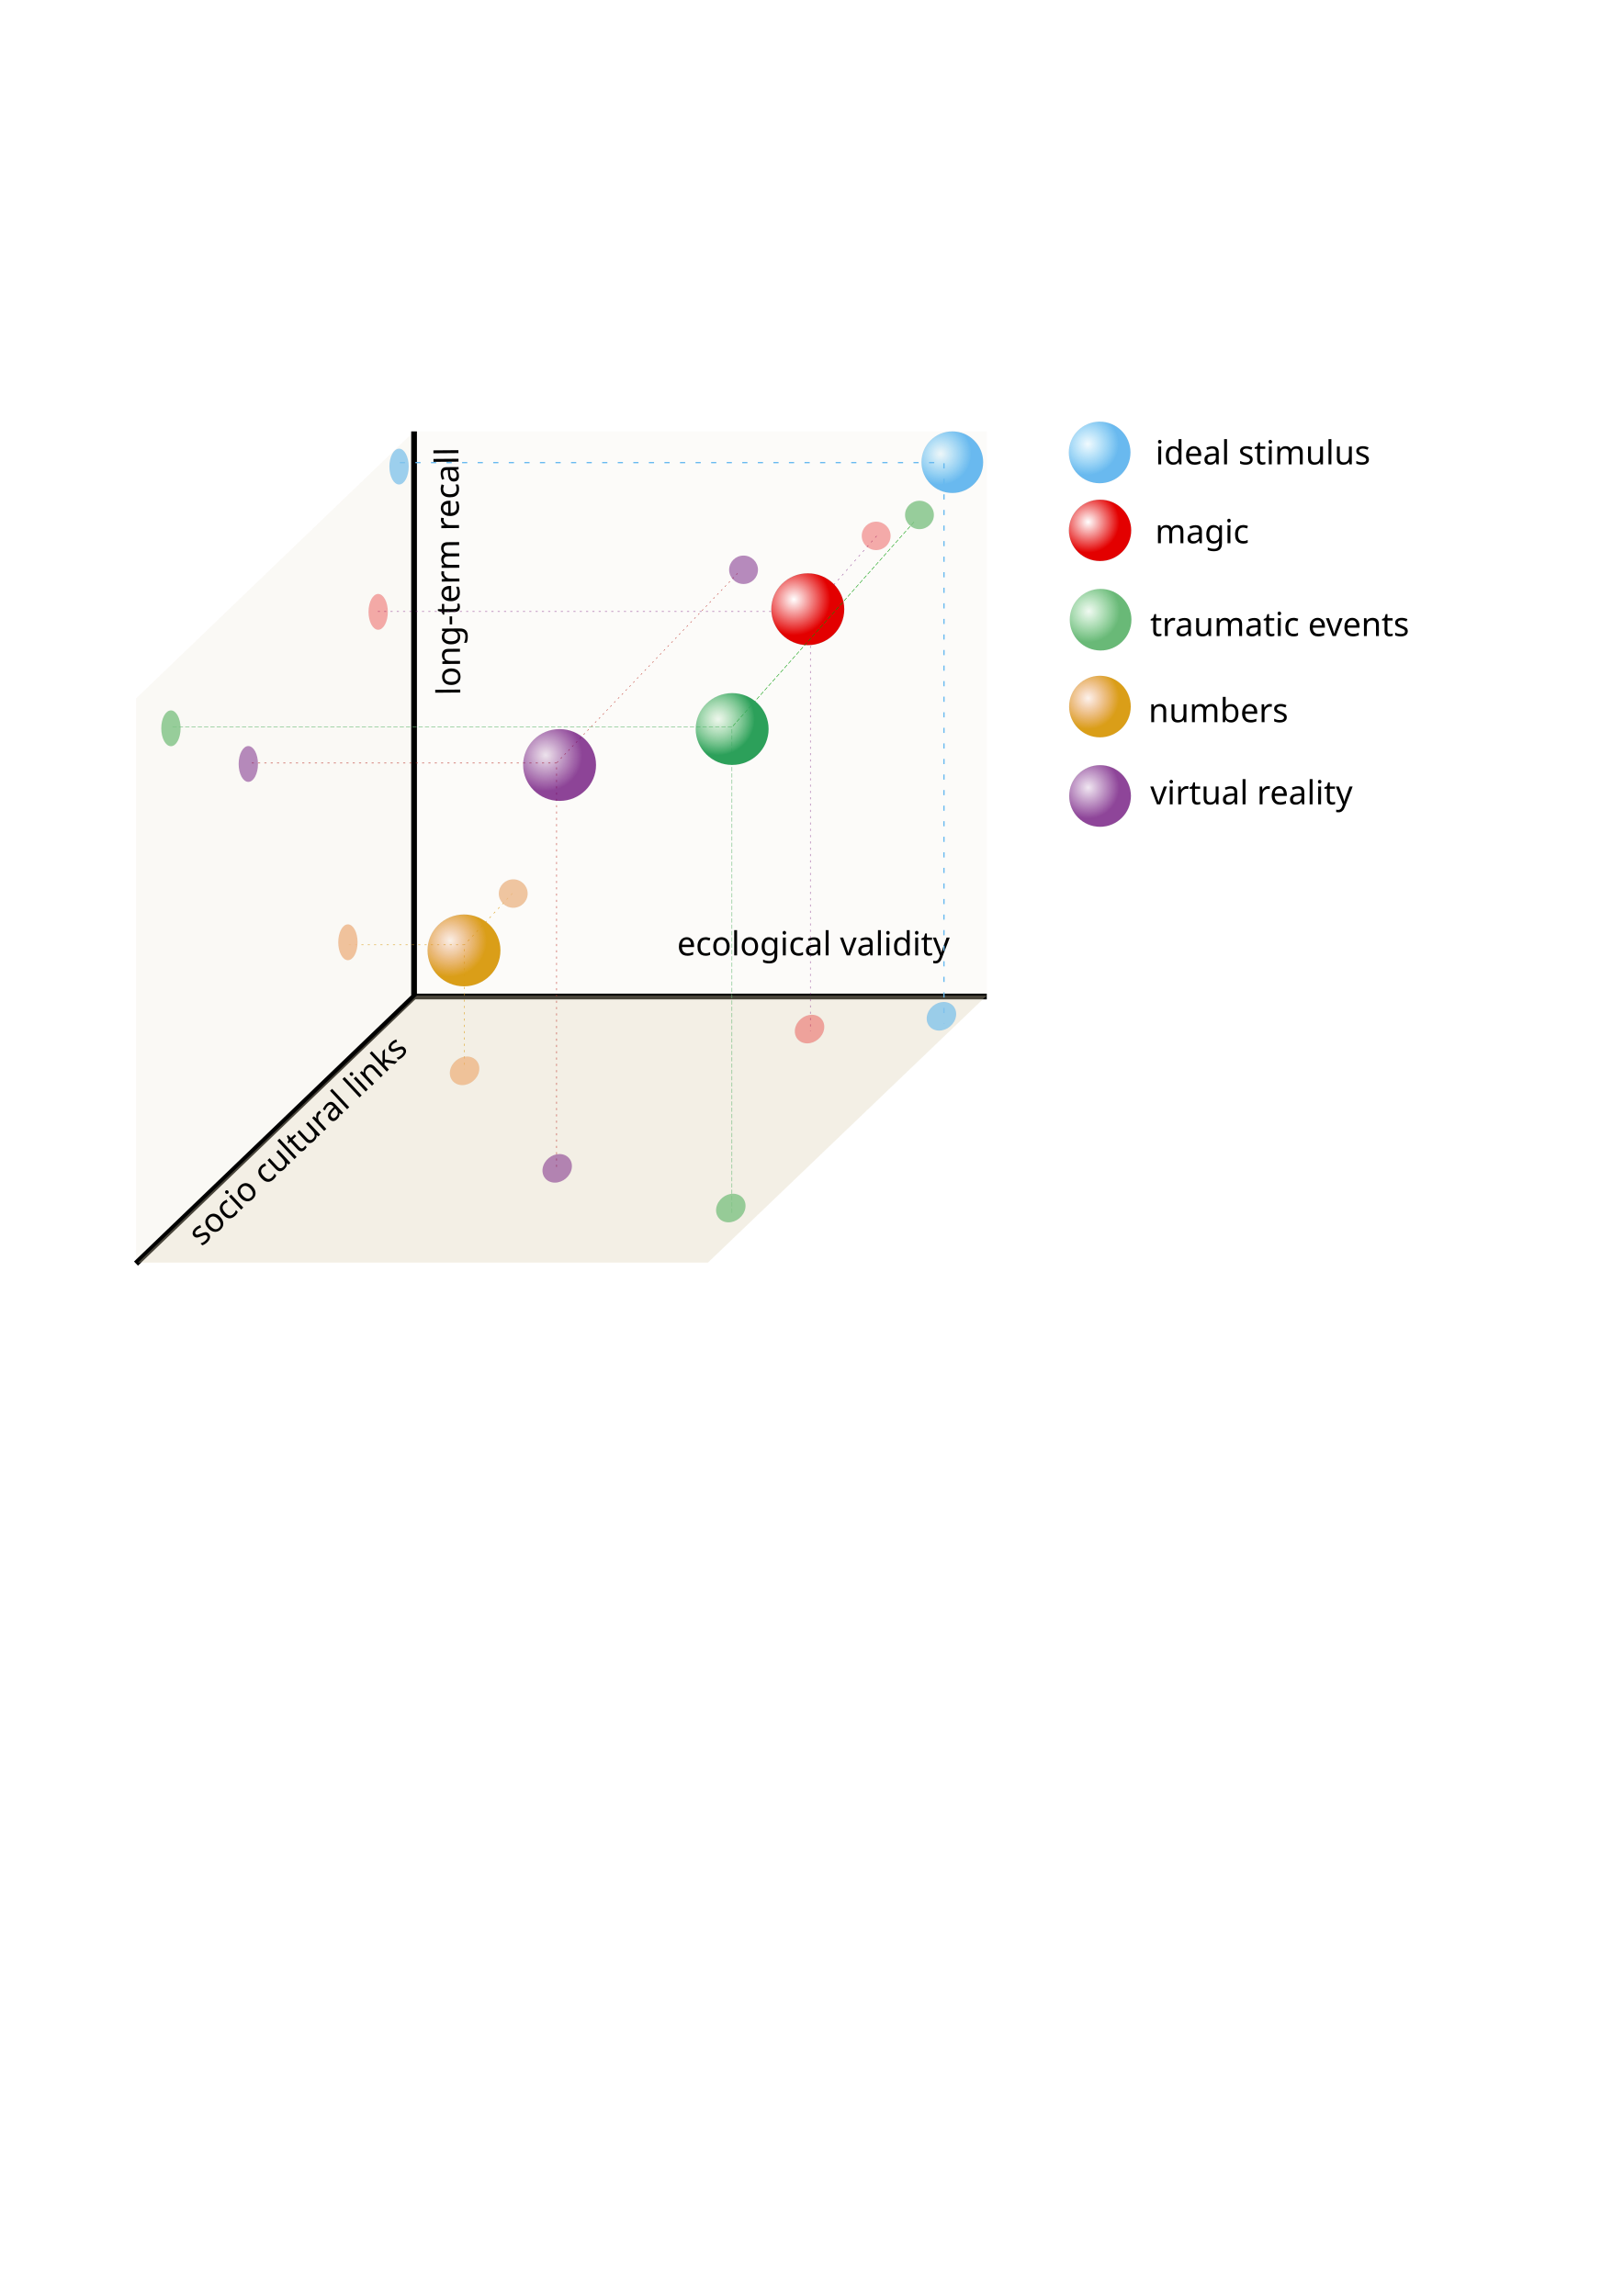
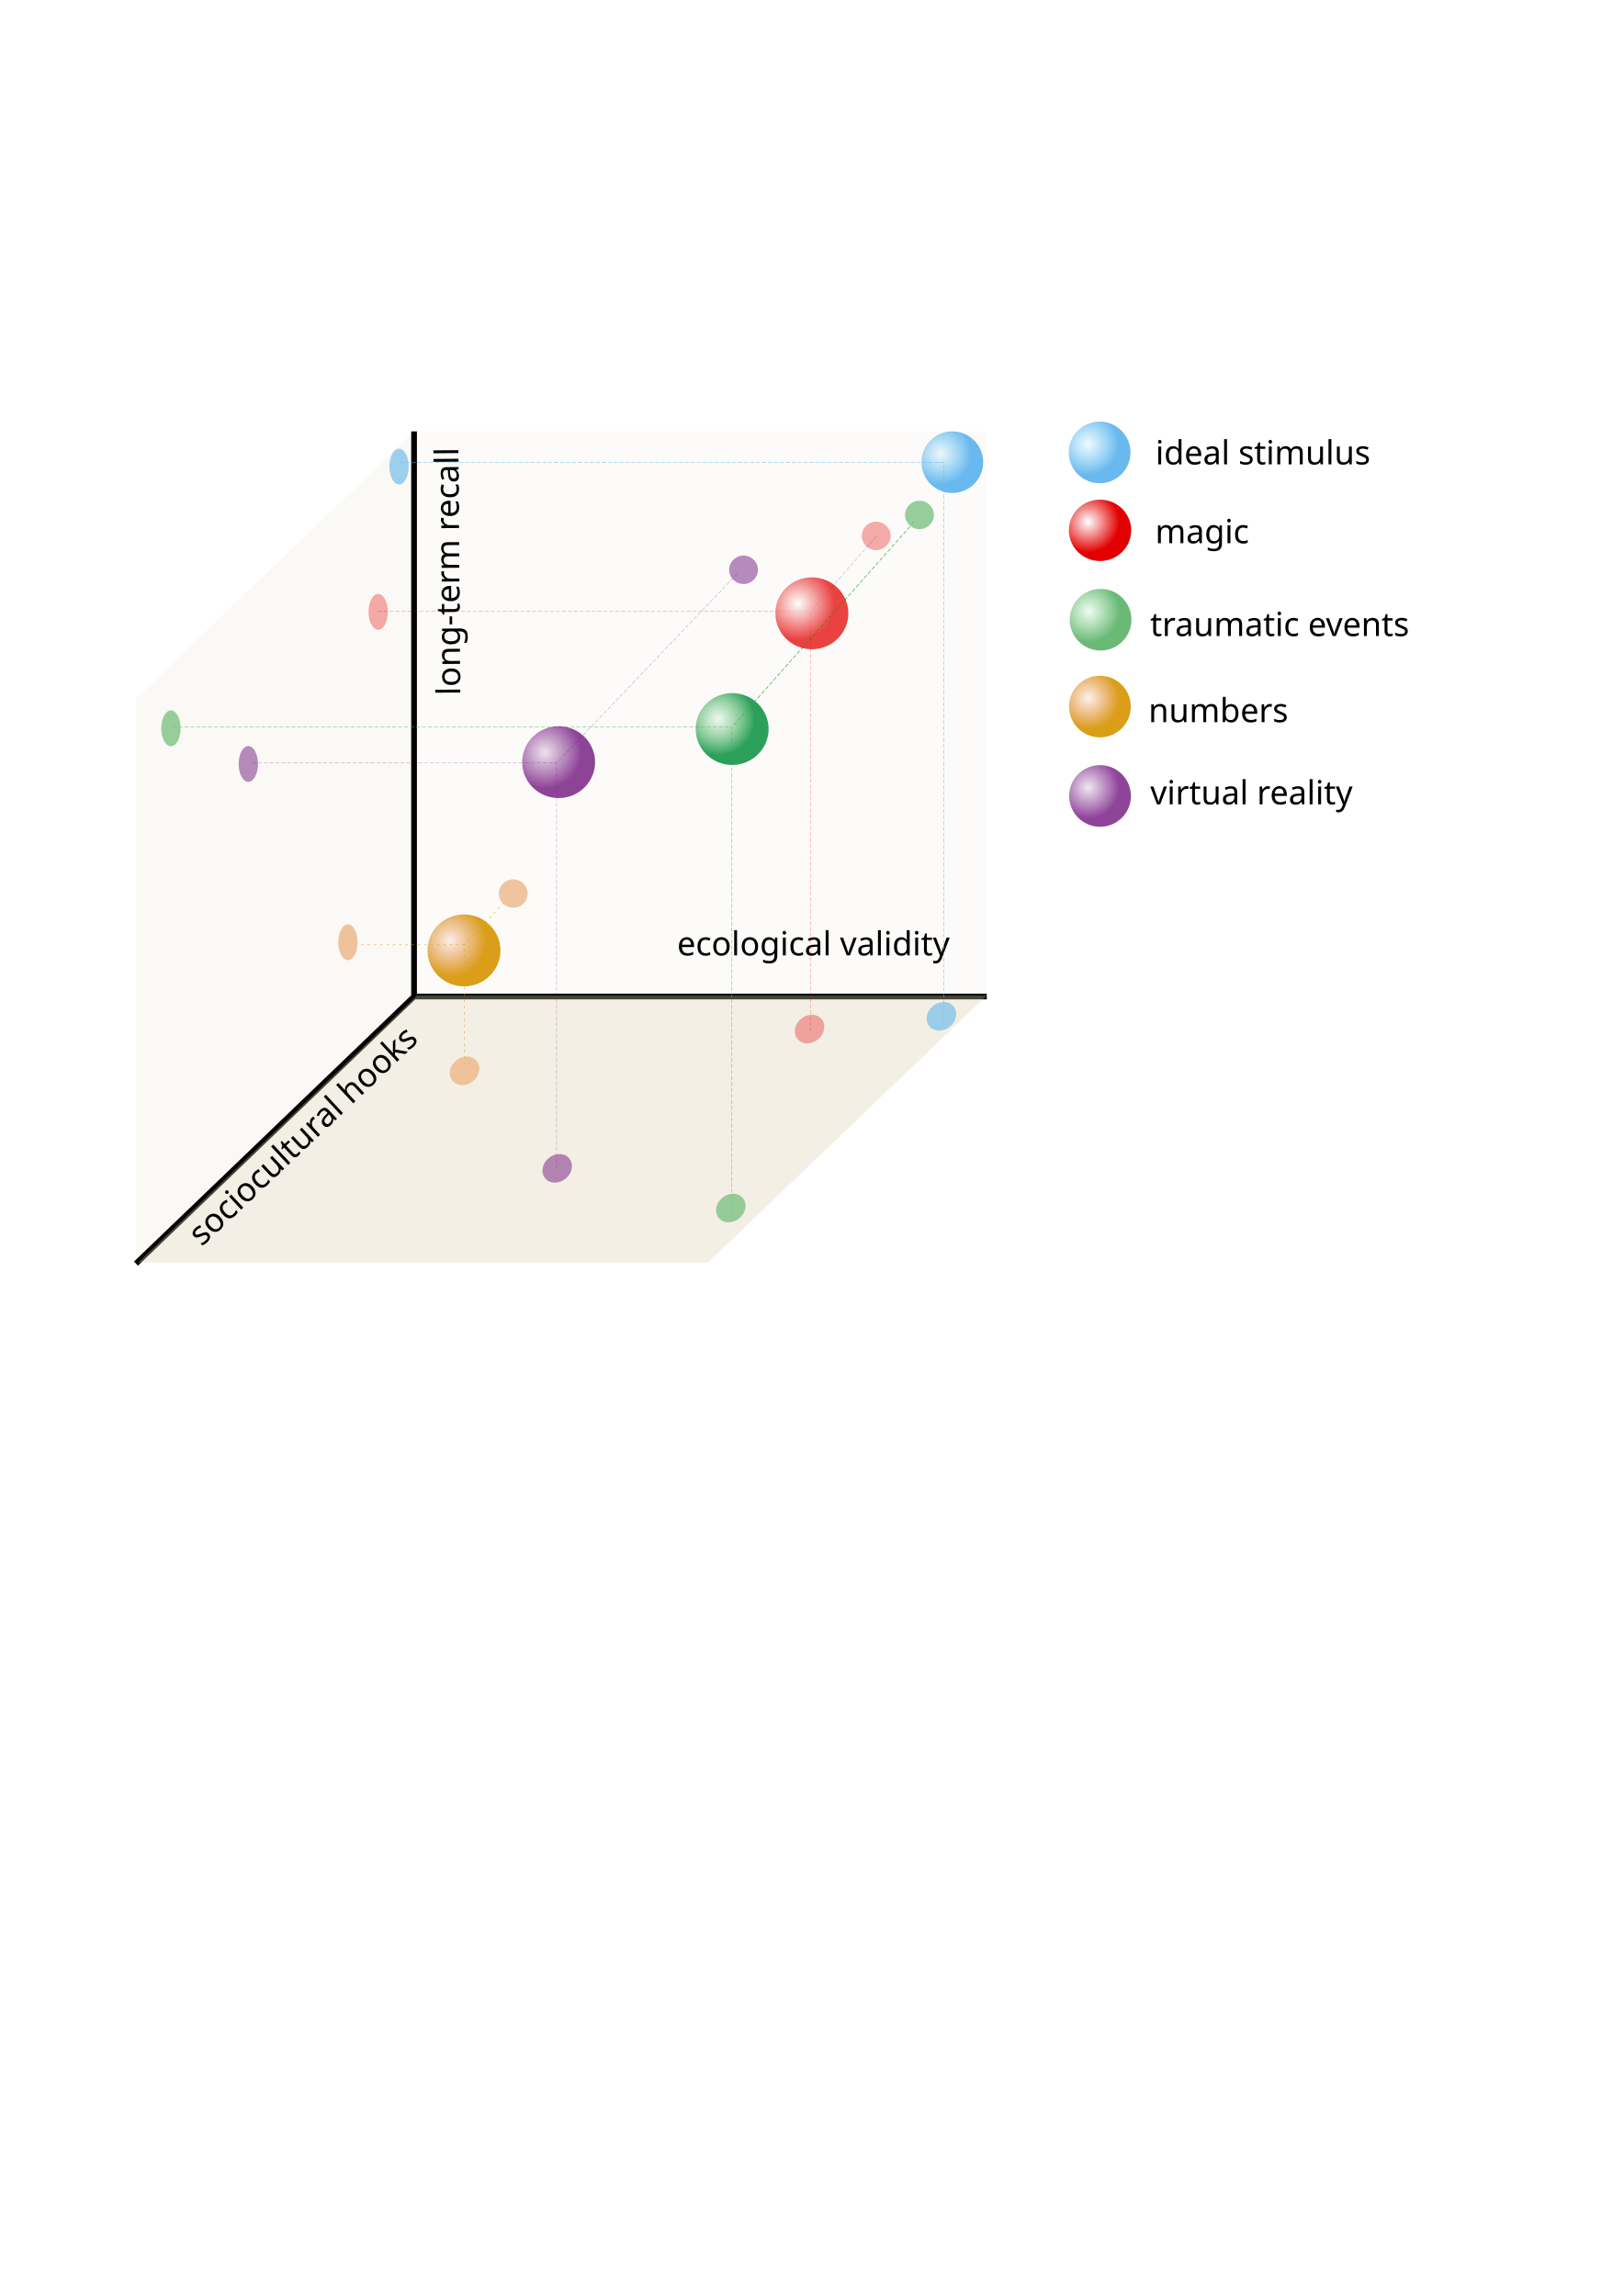
<svg xmlns="http://www.w3.org/2000/svg" xmlns:xlink="http://www.w3.org/1999/xlink" width="210mm" height="297mm" viewBox="0 0 210 297" version="1.1" id="svg8">
  <defs id="defs2">
    <linearGradient id="linearGradient5229">
      <stop id="stop5225" offset="0" style="stop-color:#ffffff;stop-opacity:1" />
      <stop id="stop5227" offset="1" style="stop-color:#e30000;stop-opacity:1" />
    </linearGradient>
    <linearGradient id="linearGradient5220">
      <stop style="stop-color:#64c573;stop-opacity:0.094" offset="0" id="stop5216" />
      <stop style="stop-color:#2ca05a;stop-opacity:1" offset="1" id="stop5218" />
    </linearGradient>
    <linearGradient id="linearGradient5140">
      <stop style="stop-color:#ea1420;stop-opacity:1;" offset="0" id="stop5136" />
      <stop style="stop-color:#ea1420;stop-opacity:0;" offset="1" id="stop5138" />
    </linearGradient>
    <linearGradient id="linearGradient5553">
      <stop style="stop-color:#64c5f4;stop-opacity:0.094" offset="0" id="stop5549" />
      <stop style="stop-color:#64b7ee;stop-opacity:0.969" offset="1" id="stop5551" />
    </linearGradient>
    <linearGradient id="linearGradient5329">
      <stop style="stop-color:#e37a31;stop-opacity:0.094" offset="0" id="stop5325" />
      <stop style="stop-color:#d99b11;stop-opacity:0.969" offset="1" id="stop5327" />
    </linearGradient>
    <linearGradient id="linearGradient5145">
      <stop id="stop5141" offset="0" style="stop-color:#64c573;stop-opacity:0.094" />
      <stop id="stop5143" offset="1" style="stop-color:#64b773;stop-opacity:0.967" />
    </linearGradient>
    <linearGradient id="50-30">
      <stop style="stop-color:#640073;stop-opacity:0.596" offset="0" id="stop4867" />
      <stop style="stop-color:#000000;stop-opacity:0.345" offset="1" id="stop4869" />
    </linearGradient>
    <radialGradient xlink:href="#50-30" id="radialGradient4940" gradientUnits="userSpaceOnUse" gradientTransform="matrix(0.820046,0.00268446,-0.00328584,1.003751,58.87422,-11.60082)" cx="245.943" cy="150.08" fx="245.943" fy="150.08" r="54.63" />
    <radialGradient xlink:href="#50-30" id="radialGradient4950" gradientUnits="userSpaceOnUse" gradientTransform="matrix(1,0,0,0.9911405,0,1.437791)" cx="266.842" cy="142.756" fx="266.842" fy="142.756" r="54.63" />
-     <radialGradient xlink:href="#linearGradient5229" id="radialGradient4960" cx="314.273" cy="118.186" fx="314.273" fy="118.186" r="43.982" gradientTransform="matrix(0.1073634,0,0,0.1058001,68.93139,65.0348)" gradientUnits="userSpaceOnUse" />
+     <radialGradient xlink:href="#linearGradient5229" id="radialGradient4960" cx="314.273" cy="118.186" fx="314.273" fy="118.186" r="43.982" gradientTransform="matrix(0.1073634,0,0,0.1058001,69.46056,65.56396)" gradientUnits="userSpaceOnUse" />
    <linearGradient id="linearGradient4958">
      <stop style="stop-color:#640073;stop-opacity:0.095" offset="0" id="stop4954" />
      <stop style="stop-color:#640073;stop-opacity:0.728" offset="1" id="stop4956" />
    </linearGradient>
    <radialGradient xlink:href="#linearGradient5220" id="radialGradient4960-7" cx="314.273" cy="118.186" fx="314.273" fy="118.186" r="43.982" gradientTransform="matrix(0.1073634,0,0,0.1058001,59.14928,80.5309)" gradientUnits="userSpaceOnUse" />
    <radialGradient xlink:href="#50-30" id="radialGradient5139" cx="132.614" cy="112.76" fx="132.614" fy="112.76" r="7.037" gradientTransform="matrix(0.6710403,0,0,0.6612113,5.702592,19.74637)" gradientUnits="userSpaceOnUse" />
    <radialGradient xlink:href="#linearGradient4958" id="radialGradient4960-5" cx="314.273" cy="118.186" fx="314.273" fy="118.186" r="43.982" gradientTransform="matrix(0.09082213,0,0,0.09072373,112.208,91.15248)" gradientUnits="userSpaceOnUse" />
    <radialGradient xlink:href="#linearGradient5145" id="radialGradient4960-7-4" cx="314.273" cy="118.186" fx="314.273" fy="118.186" r="43.982" gradientTransform="matrix(0.09082213,0,0,0.09072373,112.2782,68.35156)" gradientUnits="userSpaceOnUse" />
    <radialGradient xlink:href="#50-30" id="radialGradient5139-2" cx="132.614" cy="112.76" fx="132.614" fy="112.76" r="7.037" gradientTransform="matrix(0.5676542,0,0,0.5669896,67.06596,16.22874)" gradientUnits="userSpaceOnUse" />
    <radialGradient xlink:href="#linearGradient5329" id="radialGradient4960-7-4-5" cx="314.273" cy="118.186" fx="314.273" fy="118.186" r="43.982" gradientTransform="matrix(0.09082213,0,0,0.09072373,112.192,79.58711)" gradientUnits="userSpaceOnUse" />
    <radialGradient xlink:href="#50-30" id="radialGradient5323" gradientUnits="userSpaceOnUse" gradientTransform="matrix(0.5676542,0,0,0.5669896,66.97971,27.46429)" cx="132.614" cy="112.76" fx="132.614" fy="112.76" r="7.037" />
    <radialGradient xlink:href="#linearGradient5329" id="radialGradient4960-7-4-5-9" cx="314.273" cy="118.186" fx="314.273" fy="118.186" r="43.982" gradientTransform="matrix(0.1073634,0,0,0.1058001,24.46678,109.1679)" gradientUnits="userSpaceOnUse" />
    <radialGradient xlink:href="#50-30" id="radialGradient5323-2" gradientUnits="userSpaceOnUse" gradientTransform="matrix(0.6710403,0,0,0.6612114,-28.97991,48.38333)" cx="132.614" cy="112.76" fx="132.614" fy="112.76" r="7.037" />
    <radialGradient xlink:href="#linearGradient5553" id="radialGradient4960-7-4-4" cx="314.273" cy="118.186" fx="314.273" fy="118.186" r="43.982" gradientTransform="matrix(0.09082213,0,0,0.09072373,93.10127,47.97663)" gradientUnits="userSpaceOnUse" />
    <radialGradient xlink:href="#50-30" id="radialGradient5139-2-4" cx="132.614" cy="112.76" fx="132.614" fy="112.76" r="7.037" gradientTransform="matrix(0.5676543,0,0,0.5669896,47.88902,-4.146188)" gradientUnits="userSpaceOnUse" />
    <radialGradient xlink:href="#linearGradient5553" id="radialGradient4960-7-4-4-8" cx="314.273" cy="118.186" fx="314.273" fy="118.186" r="43.982" gradientTransform="matrix(0.09082213,0,0,0.09072373,112.1551,46.71504)" gradientUnits="userSpaceOnUse" />
    <radialGradient xlink:href="#50-30" id="radialGradient5139-2-4-7" cx="132.614" cy="112.76" fx="132.614" fy="112.76" r="7.037" gradientTransform="matrix(0.5676543,0,0,0.5669896,66.94283,-5.407772)" gradientUnits="userSpaceOnUse" />
    <radialGradient xlink:href="#50-30" id="radialGradient5323-3-7-1" gradientUnits="userSpaceOnUse" gradientTransform="matrix(0.6710403,0,0,0.6612114,8.385069,-6.491465)" cx="132.614" cy="112.76" fx="132.614" fy="112.76" r="7.037" />
    <radialGradient xlink:href="#50-30" id="radialGradient5323-3-7-1-9-2" gradientUnits="userSpaceOnUse" gradientTransform="matrix(0.2589136,0,0,0.2748869,-140.1257,93.31948)" cx="132.614" cy="112.76" fx="132.614" fy="112.76" r="7.037" />
    <radialGradient xlink:href="#50-30" id="radialGradient5323-3-7-1-1" gradientUnits="userSpaceOnUse" gradientTransform="matrix(0.2653985,0,0,0.2615112,31.18249,86.09796)" cx="132.614" cy="112.76" fx="132.614" fy="112.76" r="7.037" />
    <radialGradient xlink:href="#50-30" id="radialGradient5323-3-7-1-2-9-7-3" gradientUnits="userSpaceOnUse" gradientTransform="matrix(0.1774077,0,0,0.3296713,-72.43816,41.97375)" cx="132.614" cy="112.76" fx="132.614" fy="112.76" r="7.037" />
    <radialGradient xlink:href="#50-30" id="radialGradient5323-3-7-1-2-9-7-3-3" gradientUnits="userSpaceOnUse" gradientTransform="matrix(0.1774077,0,0,0.3296713,-55.64234,61.64997)" cx="132.614" cy="112.76" fx="132.614" fy="112.76" r="7.037" />
    <radialGradient xlink:href="#50-30" id="radialGradient5323-3-7-1-2-9-7-3-4" gradientUnits="userSpaceOnUse" gradientTransform="matrix(0.1774077,0,0,0.3296713,-45.63343,57.03717)" cx="132.614" cy="112.76" fx="132.614" fy="112.76" r="7.037" />
    <radialGradient xlink:href="#50-30" id="radialGradient5323-3-7-1-2-9-7-3-30" gradientUnits="userSpaceOnUse" gradientTransform="matrix(0.1774077,0,0,0.3296713,-68.52337,84.71398)" cx="132.614" cy="112.76" fx="132.614" fy="112.76" r="7.037" />
    <radialGradient xlink:href="#50-30" id="radialGradient5323-3-7-1-9-2-3" gradientUnits="userSpaceOnUse" gradientTransform="matrix(0.2589136,0,0,0.2748869,-155.9232,103.2741)" cx="132.614" cy="112.76" fx="132.614" fy="112.76" r="7.037" />
    <radialGradient xlink:href="#50-30" id="radialGradient5323-3-7-1-9-2-5" gradientUnits="userSpaceOnUse" gradientTransform="matrix(0.2589136,0,0,0.2748869,-179.0067,103.6274)" cx="132.614" cy="112.76" fx="132.614" fy="112.76" r="7.037" />
    <radialGradient xlink:href="#50-30" id="radialGradient5323-3-7-1-9-2-1" gradientUnits="userSpaceOnUse" gradientTransform="matrix(0.2589136,0,0,0.2748869,-180.4854,78.59458)" cx="132.614" cy="112.76" fx="132.614" fy="112.76" r="7.037" />
    <radialGradient xlink:href="#50-30" id="radialGradient5323-3-7-1-1-6" gradientUnits="userSpaceOnUse" gradientTransform="matrix(0.2653985,0,0,0.2615112,60.97073,44.21741)" cx="132.614" cy="112.76" fx="132.614" fy="112.76" r="7.037" />
    <radialGradient xlink:href="#50-30" id="radialGradient5323-3-7-1-1-3" gradientUnits="userSpaceOnUse" gradientTransform="matrix(0.2653985,0,0,0.2615112,78.12262,39.83116)" cx="132.614" cy="112.76" fx="132.614" fy="112.76" r="7.037" />
    <radialGradient xlink:href="#50-30" id="radialGradient5323-3-7-1-1-68" gradientUnits="userSpaceOnUse" gradientTransform="matrix(0.2653985,0,0,0.2615112,83.72266,37.12436)" cx="132.614" cy="112.76" fx="132.614" fy="112.76" r="7.037" />
    <radialGradient xlink:href="#50-30" id="radialGradient5323-3-7-1-2-9-7-3-0" gradientUnits="userSpaceOnUse" gradientTransform="matrix(0.1774077,0,0,0.3296713,-75.13796,23.18095)" cx="132.614" cy="112.76" fx="132.614" fy="112.76" r="7.037" />
    <radialGradient xlink:href="#50-30" id="radialGradient5323-3-7-1-9-2-1-8" gradientUnits="userSpaceOnUse" gradientTransform="matrix(0.2589136,0,0,0.2748869,-196.062,73.37081)" cx="132.614" cy="112.76" fx="132.614" fy="112.76" r="7.037" />
    <linearGradient xlink:href="#linearGradient5140" id="linearGradient5142" x1="66.671" y1="99.839" x2="76.116" y2="99.839" gradientUnits="userSpaceOnUse" />
-     <radialGradient xlink:href="#linearGradient4958" id="radialGradient4960-7-6" cx="314.273" cy="118.186" fx="314.273" fy="118.186" r="43.982" gradientTransform="matrix(0.1073634,0,0,0.1058001,36.83092,85.18337)" gradientUnits="userSpaceOnUse" />
-     <radialGradient xlink:href="#50-30" id="radialGradient5139-5" cx="132.614" cy="112.76" fx="132.614" fy="112.76" r="7.037" gradientTransform="matrix(0.6710403,0,0,0.6612113,-16.61577,24.39883)" gradientUnits="userSpaceOnUse" />
    <radialGradient xlink:href="#linearGradient5229" id="radialGradient4960-4" cx="314.273" cy="118.186" fx="314.273" fy="118.186" r="43.982" gradientTransform="matrix(0.09170071,0,0,0.09036545,111.9162,56.8399)" gradientUnits="userSpaceOnUse" />
+     <radialGradient xlink:href="#linearGradient4958" id="radialGradient4960-7-6" cx="314.273" cy="118.186" fx="314.273" fy="118.186" r="43.982" gradientTransform="matrix(0.1073634,0,0,0.1058001,36.70784,84.81412)" gradientUnits="userSpaceOnUse" />
+     <radialGradient xlink:href="#50-30" id="radialGradient5139-5" cx="132.614" cy="112.76" fx="132.614" fy="112.76" r="7.037" gradientTransform="matrix(0.6710403,0,0,0.6612113,-16.73885,24.02958)" gradientUnits="userSpaceOnUse" />
  </defs>
  <g id="layer1" style="display:inline">
    <rect style="opacity:1;fill:#dbd1b2;fill-opacity:0.08;stroke:none;stroke-width:0.135;stroke-miterlimit:4;stroke-dasharray:none;stroke-dashoffset:0;stroke-opacity:1" id="rect4566" width="74.071" height="73.097" x="53.553" y="55.807" />
    <rect style="opacity:0.809;fill:#dbd1b2;fill-opacity:0.165;stroke:none;stroke-width:0.159;stroke-miterlimit:4;stroke-dasharray:none;stroke-dashoffset:0;stroke-opacity:1" id="rect4566-4" width="49.871" height="73.097" x="24.389" y="107.252" transform="matrix(0.7211593,-0.6927693,0,1,0,0)" />
    <path style="fill:none;stroke:#000000;stroke-width:0.741;stroke-linecap:butt;stroke-linejoin:miter;stroke-miterlimit:4;stroke-dasharray:none;stroke-opacity:1" d="M 17.588,163.453 53.553,128.904 V 55.807" id="path4599" />
    <path style="fill:none;stroke:#000000;stroke-width:0.741;stroke-linecap:butt;stroke-linejoin:miter;stroke-miterlimit:4;stroke-dasharray:none;stroke-opacity:1" d="m 53.553,128.904 74.071,1e-5" id="path4601" />
    <rect style="opacity:0.767;fill:#dbd1b2;fill-opacity:0.428;stroke:none;stroke-width:0.162;stroke-miterlimit:4;stroke-dasharray:none;stroke-dashoffset:0;stroke-opacity:1" id="rect4603" width="73.704" height="49.944" x="188.351" y="186.164" transform="matrix(1,0,-0.7221279,0.6917596,0,0)" />
    <text xml:space="preserve" style="font-style:normal;font-variant:normal;font-weight:normal;font-stretch:normal;font-size:7.132px;line-height:0.25;font-family:Tahoma;-inkscape-font-specification:Tahoma;letter-spacing:0px;word-spacing:0px;fill:#000000;fill-opacity:1;stroke:none;stroke-width:0.178" x="87.94" y="123.067" id="text4964" transform="scale(0.9957908,1.004227)">
      <tspan id="tspan4962" x="87.94" y="123.067" style="font-size:4.279px;stroke-width:0.178">ecological validity</tspan>
    </text>
    <text xml:space="preserve" style="font-style:normal;font-variant:normal;font-weight:normal;font-stretch:normal;font-size:7.132px;line-height:0.25;font-family:Tahoma;-inkscape-font-specification:Tahoma;letter-spacing:0px;word-spacing:0px;display:inline;fill:#000000;fill-opacity:1;stroke:none;stroke-width:0.178" x="-90.911" y="135.003" id="text4964-7" transform="matrix(0.7257299,-0.6877399,0.6818482,0.7317679,0,0)">
-       <tspan id="tspan4962-0" x="-90.911" y="135.003" style="font-size:4.279px;stroke-width:0.178">socio cultural links</tspan>
+       <tspan id="tspan4962-0" x="-90.911" y="135.003" style="font-size:4.279px;stroke-width:0.178">sociocultural hooks</tspan>
    </text>
    <text xml:space="preserve" style="font-style:normal;font-variant:normal;font-weight:normal;font-stretch:normal;font-size:7.132px;line-height:0.25;font-family:Tahoma;-inkscape-font-specification:Tahoma;letter-spacing:0px;word-spacing:0px;display:inline;fill:#000000;fill-opacity:1;stroke:none;stroke-width:0.178" x="-90.021" y="59.091" id="text4964-4" transform="matrix(-0.00769816,-1.004197,0.995761,-0.00776338,0,0)">
      <tspan id="tspan4962-7" x="-90.021" y="59.091" style="font-size:4.279px;stroke-width:0.178">long-term recall</tspan>
    </text>
-     <path style="fill:none;stroke:#822b86;stroke-width:0.068;stroke-linecap:butt;stroke-linejoin:miter;stroke-miterlimit:4;stroke-dasharray:0.272,0.544;stroke-dashoffset:0;stroke-opacity:0.784" d="m 48.869,79.1 55.941,7e-6 -0.003,54.277" id="path5002" />
-     <path style="fill:none;stroke:#822b86;stroke-width:0.068;stroke-linecap:butt;stroke-linejoin:miter;stroke-miterlimit:4;stroke-dasharray:0.272,0.544;stroke-dashoffset:0;stroke-opacity:0.784" d="m 113.38,69.328 -8.554,9.758" id="path5028" />
-     <ellipse style="display:inline;opacity:1;fill:url(#radialGradient4960);fill-opacity:1.0;stroke:#000000;stroke-width:0.022;stroke-miterlimit:4;stroke-dasharray:none;stroke-dashoffset:0;stroke-opacity:0.345" id="path4952" cx="104.474" cy="78.808" rx="4.711" ry="4.642" />
+     <path style="fill:none;stroke:#e30101;stroke-width:0.064;stroke-linecap:butt;stroke-linejoin:miter;stroke-miterlimit:4;stroke-dasharray:0.512, 0.256;stroke-dashoffset:0;stroke-opacity:1;opacity:0.456" d="m 48.869,79.1 55.941,7e-6 -0.003,54.277" id="path5002" />
+     <path style="fill:none;stroke:#822b86;stroke-width:0.064;stroke-linecap:butt;stroke-linejoin:miter;stroke-miterlimit:4;stroke-dasharray:0.512, 0.256;stroke-dashoffset:0;stroke-opacity:0.784;opacity:0.547" d="m 113.38,69.328 -8.554,9.758" id="path5028" />
+     <ellipse style="display:inline;opacity:0.738;fill:url(#radialGradient4960);fill-opacity:1;stroke:#000000;stroke-width:0.022;stroke-miterlimit:4;stroke-dasharray:none;stroke-dashoffset:0;stroke-opacity:0.345" id="path4952" cx="105.003" cy="79.337" rx="4.711" ry="4.642" />
    <g id="g5077" transform="matrix(0.3004697,0,0,0.9384229,-57.64989,52.24221)" />
-     <path style="display:inline;fill:none;stroke:#66b874;stroke-width:0.068;stroke-linecap:butt;stroke-linejoin:miter;stroke-miterlimit:4;stroke-dasharray:0.544,0.272;stroke-dashoffset:0;stroke-opacity:0.98" d="m 22.316,94.04 72.345,6e-6 -0.003,63.061" id="path5002-0" />
-     <path style="display:inline;fill:none;stroke:#009a00;stroke-width:0.064;stroke-linecap:butt;stroke-linejoin:miter;stroke-miterlimit:4;stroke-dasharray:0.515, 0.258;stroke-dashoffset:0;stroke-opacity:1" d="M 118.212,67.519 94.795,93.916" id="path5028-6" />
+     <path style="display:inline;fill:none;stroke:#66b874;stroke-width:0.064;stroke-linecap:butt;stroke-linejoin:miter;stroke-miterlimit:4;stroke-dasharray:0.512,0.256;stroke-dashoffset:0;stroke-opacity:0.98" d="m 22.316,94.04 72.345,6e-6 -0.003,63.061" id="path5002-0" />
+     <path style="display:inline;fill:none;stroke:#009a00;stroke-width:0.064;stroke-linecap:butt;stroke-linejoin:miter;stroke-miterlimit:4;stroke-dasharray:0.512,0.256;stroke-dashoffset:0;stroke-opacity:1" d="M 118.212,67.519 94.795,93.916" id="path5028-6" />
    <ellipse style="display:inline;opacity:1;fill:url(#radialGradient4960-7);fill-opacity:1;stroke:url(#radialGradient5139);stroke-width:0.022;stroke-miterlimit:4;stroke-dasharray:none;stroke-dashoffset:0;stroke-opacity:0.345" id="path4952-2" cx="94.692" cy="94.304" rx="4.711" ry="4.642" />
    <ellipse style="display:inline;opacity:1;fill:url(#radialGradient4960-5);fill-opacity:1;stroke:#000000;stroke-width:0.019;stroke-miterlimit:4;stroke-dasharray:none;stroke-dashoffset:0;stroke-opacity:0.345" id="path4952-5" cx="142.275" cy="102.963" rx="3.985" ry="3.981" />
    <text xml:space="preserve" style="font-style:normal;font-variant:normal;font-weight:normal;font-stretch:normal;font-size:7.132px;line-height:0.25;font-family:Tahoma;-inkscape-font-specification:Tahoma;letter-spacing:0px;word-spacing:0px;fill:#000000;fill-opacity:1;stroke:none;stroke-width:0.178" x="150.04" y="69.971" id="text5173" transform="scale(0.9957908,1.004227)">
      <tspan id="tspan5171" x="150.04" y="69.971" style="font-size:4.279px;stroke-width:0.178">magic</tspan>
    </text>
    <ellipse style="display:inline;opacity:1;fill:url(#radialGradient4960-7-4);fill-opacity:1;stroke:url(#radialGradient5139-2);stroke-width:0.019;stroke-miterlimit:4;stroke-dasharray:none;stroke-dashoffset:0;stroke-opacity:0.345" id="path4952-2-8" cx="142.345" cy="80.162" rx="3.985" ry="3.981" />
    <text xml:space="preserve" style="font-style:normal;font-variant:normal;font-weight:normal;font-stretch:normal;font-size:7.132px;line-height:0.25;font-family:Tahoma;-inkscape-font-specification:Tahoma;letter-spacing:0px;word-spacing:0px;display:inline;fill:#000000;fill-opacity:1;stroke:none;stroke-width:0.178" x="149.39" y="81.93" id="text5173-8" transform="scale(0.9957908,1.004227)">
      <tspan id="tspan5171-3" x="149.39" y="81.93" style="font-size:4.279px;stroke-width:0.178">traumatic events</tspan>
    </text>
    <path style="display:inline;fill:none;stroke:#d99c13;stroke-width:0.068;stroke-linecap:butt;stroke-linejoin:miter;stroke-miterlimit:4;stroke-dasharray:0.272,0.544;stroke-dashoffset:0;stroke-opacity:0.98" d="m 45.113,122.221 14.95,10e-6 -6.63e-4,16.076" id="path5002-0-9" />
    <path style="display:inline;fill:none;stroke:#d99c13;stroke-width:0.068;stroke-linecap:butt;stroke-linejoin:miter;stroke-miterlimit:4;stroke-dasharray:0.272,0.544;stroke-dashoffset:0;stroke-opacity:0.98" d="m 66.265,115.563 -6.201,6.659" id="path5028-6-5" />
    <ellipse style="display:inline;opacity:1;fill:url(#radialGradient4960-7-4-5);fill-opacity:1;stroke:url(#radialGradient5323);stroke-width:0.019;stroke-miterlimit:4;stroke-dasharray:none;stroke-dashoffset:0;stroke-opacity:0.345" id="path4952-2-8-6" cx="142.259" cy="91.398" rx="3.985" ry="3.981" />
    <ellipse style="display:inline;opacity:1;fill:url(#radialGradient4960-7-4-5-9);fill-opacity:1;stroke:url(#radialGradient5323-2);stroke-width:0.022;stroke-miterlimit:4;stroke-dasharray:none;stroke-dashoffset:0;stroke-opacity:0.345" id="path4952-2-8-6-2" cx="60.01" cy="122.941" rx="4.711" ry="4.642" />
    <text xml:space="preserve" style="font-style:normal;font-variant:normal;font-weight:normal;font-stretch:normal;font-size:7.132px;line-height:0.25;font-family:Tahoma;-inkscape-font-specification:Tahoma;letter-spacing:0px;word-spacing:0px;display:inline;fill:#000000;fill-opacity:1;stroke:none;stroke-width:0.178" x="149.167" y="93.02" id="text5173-8-7" transform="scale(0.9957908,1.004227)">
      <tspan id="tspan5171-3-9" x="149.167" y="93.02" style="font-size:4.279px;stroke-width:0.178">numbers</tspan>
    </text>
-     <path style="display:inline;fill:none;stroke:#bb2f26;stroke-width:0.068;stroke-linecap:butt;stroke-linejoin:miter;stroke-miterlimit:4;stroke-dasharray:0.272,0.544;stroke-dashoffset:0;stroke-opacity:0.98" d="m 32.561,98.701 39.424,7e-6 -0.002,52.578" id="path5002-0-8" />
-     <path style="display:inline;fill:none;stroke:#bb2f26;stroke-width:0.06;stroke-linecap:butt;stroke-linejoin:miter;stroke-miterlimit:4;stroke-dasharray:0.238, 0.477;stroke-dashoffset:0;stroke-opacity:0.98" d="M 95.39,74.169 71.97,98.708" id="path5028-6-7" />
+     <path style="display:inline;fill:none;stroke:#680575;stroke-width:0.064;stroke-linecap:butt;stroke-linejoin:miter;stroke-miterlimit:4;stroke-dasharray:0.512, 0.256;stroke-dashoffset:0;stroke-opacity:0.749;opacity:0.524" d="m 32.561,98.701 39.424,7e-6 -0.002,52.578" id="path5002-0-8" />
+     <path style="display:inline;fill:none;stroke:#680575;stroke-width:0.064;stroke-linecap:butt;stroke-linejoin:miter;stroke-miterlimit:4;stroke-dasharray:0.512, 0.256;stroke-dashoffset:0;stroke-opacity:0.749;opacity:0.524" d="M 95.39,74.169 71.97,98.708" id="path5028-6-7" />
    <text xml:space="preserve" style="font-style:normal;font-variant:normal;font-weight:normal;font-stretch:normal;font-size:7.132px;line-height:0.25;font-family:Tahoma;-inkscape-font-specification:Tahoma;letter-spacing:0px;word-spacing:0px;display:inline;fill:#000000;fill-opacity:1;stroke:none;stroke-width:0.178" x="149.394" y="103.604" id="text5173-8-7-4" transform="scale(0.9957908,1.004227)">
      <tspan id="tspan5171-3-9-6" x="149.394" y="103.604" style="font-size:4.279px;stroke-width:0.178">virtual reality</tspan>
      <tspan x="149.394" y="105.85" style="stroke-width:0.178" id="tspan5479" />
    </text>
    <ellipse style="display:inline;opacity:1;fill:url(#radialGradient4960-7-4-4);fill-opacity:1;stroke:url(#radialGradient5139-2-4);stroke-width:0.019;stroke-miterlimit:4;stroke-dasharray:none;stroke-dashoffset:0;stroke-opacity:0.345" id="path4952-2-8-63" cx="123.168" cy="59.787" rx="3.985" ry="3.981" />
-     <path style="display:inline;fill:none;stroke:#66b8ef;stroke-width:0.168;stroke-linecap:butt;stroke-linejoin:miter;stroke-miterlimit:4;stroke-dasharray:0.671, 1.342;stroke-dashoffset:0;stroke-opacity:0.98" d="m 51.713,59.842 70.375,8e-6 -0.004,72.593" id="path5002-7" />
+     <path style="display:inline;fill:none;stroke:#66b8ef;stroke-width:0.064;stroke-linecap:butt;stroke-linejoin:miter;stroke-miterlimit:4;stroke-dasharray:0.512,0.256;stroke-dashoffset:0;stroke-opacity:0.98" d="m 51.713,59.842 70.375,8e-6 -0.004,72.593" id="path5002-7" />
    <ellipse style="display:inline;opacity:1;fill:url(#radialGradient4960-7-4-4-8);fill-opacity:1;stroke:url(#radialGradient5139-2-4-7);stroke-width:0.019;stroke-miterlimit:4;stroke-dasharray:none;stroke-dashoffset:0;stroke-opacity:0.345" id="path4952-2-8-63-8" cx="142.222" cy="58.526" rx="3.985" ry="3.981" />
    <text xml:space="preserve" style="font-style:normal;font-variant:normal;font-weight:normal;font-stretch:normal;font-size:7.132px;line-height:0.25;font-family:Tahoma;-inkscape-font-specification:Tahoma;letter-spacing:0px;word-spacing:0px;display:inline;fill:#000000;fill-opacity:1;stroke:none;stroke-width:0.178" x="150.08" y="59.815" id="text5173-3" transform="scale(0.9957908,1.004227)">
      <tspan id="tspan5171-5" x="150.08" y="59.815" style="font-size:4.279px;stroke-width:0.178">ideal stimulus</tspan>
    </text>
    <ellipse style="display:inline;opacity:1;fill:#eca86d;fill-opacity:0.635;stroke:url(#radialGradient5323-3-7-1-9-2);stroke-width:0.009;stroke-miterlimit:4;stroke-dasharray:none;stroke-dashoffset:0;stroke-opacity:0.345" id="path4952-2-8-6-3-7-0-7-04" cx="-105.79" cy="124.316" rx="1.818" ry="1.93" transform="matrix(-0.9781053,-0.2081108,-0.3490074,0.93712,0,0)" />
    <ellipse style="display:inline;opacity:1;fill:#ecb687;fill-opacity:0.784;stroke:url(#radialGradient5323-3-7-1-1);stroke-width:0.009;stroke-miterlimit:4;stroke-dasharray:none;stroke-dashoffset:0;stroke-opacity:0.345" id="path4952-2-8-6-3-7-0-3" cx="66.378" cy="115.586" rx="1.863" ry="1.836" />
    <ellipse style="display:inline;opacity:1;fill:#e30000;fill-opacity:0.322;stroke:url(#radialGradient5323-3-7-1-2-9-7-3);stroke-width:0.008;stroke-miterlimit:4;stroke-dasharray:none;stroke-dashoffset:0;stroke-opacity:0.345" id="path4952-2-8-6-3-7-0-9-7-3-9" cx="-48.911" cy="79.147" rx="1.246" ry="2.314" transform="scale(-1,1)" />
    <ellipse style="display:inline;opacity:1;fill:#680976;fill-opacity:0.468;stroke:url(#radialGradient5323-3-7-1-2-9-7-3-3);stroke-width:0.008;stroke-miterlimit:4;stroke-dasharray:none;stroke-dashoffset:0;stroke-opacity:0.345" id="path4952-2-8-6-3-7-0-9-7-3-9-8" cx="-32.116" cy="98.824" rx="1.246" ry="2.314" transform="scale(-1,1)" />
    <ellipse style="display:inline;opacity:1;fill:#7fc284;fill-opacity:0.802;stroke:url(#radialGradient5323-3-7-1-2-9-7-3-4);stroke-width:0.008;stroke-miterlimit:4;stroke-dasharray:none;stroke-dashoffset:0;stroke-opacity:0.345" id="path4952-2-8-6-3-7-0-9-7-3-9-5" cx="-22.107" cy="94.211" rx="1.246" ry="2.314" transform="scale(-1,1)" />
    <ellipse style="display:inline;opacity:1;fill:#eeba8f;fill-opacity:0.875;stroke:url(#radialGradient5323-3-7-1-2-9-7-3-30);stroke-width:0.008;stroke-miterlimit:4;stroke-dasharray:none;stroke-dashoffset:0;stroke-opacity:0.345" id="path4952-2-8-6-3-7-0-9-7-3-9-7" cx="-44.997" cy="121.888" rx="1.246" ry="2.314" transform="scale(-1,1)" />
    <ellipse style="display:inline;opacity:1;fill:#680976;fill-opacity:0.468;stroke:url(#radialGradient5323-3-7-1-9-2-3);stroke-width:0.009;stroke-miterlimit:4;stroke-dasharray:none;stroke-dashoffset:0;stroke-opacity:0.345" id="path4952-2-8-6-3-7-0-7-04-3" cx="-121.588" cy="134.27" rx="1.818" ry="1.93" transform="matrix(-0.9781053,-0.2081108,-0.3490074,0.93712,0,0)" />
    <ellipse style="display:inline;opacity:1;fill:#7fc284;fill-opacity:0.802;stroke:url(#radialGradient5323-3-7-1-9-2-5);stroke-width:0.009;stroke-miterlimit:4;stroke-dasharray:none;stroke-dashoffset:0;stroke-opacity:0.345" id="path4952-2-8-6-3-7-0-7-04-4" cx="-144.671" cy="134.624" rx="1.818" ry="1.93" transform="matrix(-0.9781053,-0.2081108,-0.3490074,0.93712,0,0)" />
    <ellipse style="display:inline;opacity:1;fill:#e30000;fill-opacity:0.322;stroke:url(#radialGradient5323-3-7-1-9-2-1);stroke-width:0.009;stroke-miterlimit:4;stroke-dasharray:none;stroke-dashoffset:0;stroke-opacity:0.345" id="path4952-2-8-6-3-7-0-7-04-9" cx="-146.15" cy="109.591" rx="1.818" ry="1.93" transform="matrix(-0.9781053,-0.2081108,-0.3490074,0.93712,0,0)" />
    <ellipse style="display:inline;opacity:1;fill:#680976;fill-opacity:0.468;stroke:url(#radialGradient5323-3-7-1-1-6);stroke-width:0.009;stroke-miterlimit:4;stroke-dasharray:none;stroke-dashoffset:0;stroke-opacity:0.345" id="path4952-2-8-6-3-7-0-3-3" cx="96.166" cy="73.705" rx="1.863" ry="1.836" />
    <ellipse style="display:inline;opacity:1;fill:#e30000;fill-opacity:0.322;stroke:url(#radialGradient5323-3-7-1-1-3);stroke-width:0.009;stroke-miterlimit:4;stroke-dasharray:none;stroke-dashoffset:0;stroke-opacity:0.345" id="path4952-2-8-6-3-7-0-3-4" cx="113.318" cy="69.319" rx="1.863" ry="1.836" />
    <ellipse style="display:inline;opacity:1;fill:#7fc284;fill-opacity:0.802;stroke:url(#radialGradient5323-3-7-1-1-68);stroke-width:0.009;stroke-miterlimit:4;stroke-dasharray:none;stroke-dashoffset:0;stroke-opacity:0.345" id="path4952-2-8-6-3-7-0-3-9" cx="118.918" cy="66.612" rx="1.863" ry="1.836" />
    <ellipse style="display:inline;opacity:1;fill:#82c3eb;fill-opacity:0.784;stroke:url(#radialGradient5323-3-7-1-2-9-7-3-0);stroke-width:0.008;stroke-miterlimit:4;stroke-dasharray:none;stroke-dashoffset:0;stroke-opacity:0.345" id="path4952-2-8-6-3-7-0-9-7-3-9-51" cx="-51.611" cy="60.355" rx="1.246" ry="2.314" transform="scale(-1,1)" />
    <ellipse style="display:inline;opacity:1;fill:#82c3eb;fill-opacity:0.784;stroke:url(#radialGradient5323-3-7-1-9-2-1-8);stroke-width:0.009;stroke-miterlimit:4;stroke-dasharray:none;stroke-dashoffset:0;stroke-opacity:0.345" id="path4952-2-8-6-3-7-0-7-04-9-3" cx="-161.726" cy="104.367" rx="1.818" ry="1.93" transform="matrix(-0.9781053,-0.2081108,-0.3490074,0.93712,0,0)" />
-     <ellipse style="display:inline;opacity:1;fill:url(#radialGradient4960-7-6);fill-opacity:1.0;stroke:url(#radialGradient5139-5);stroke-width:0.022;stroke-miterlimit:4;stroke-dasharray:none;stroke-dashoffset:0;stroke-opacity:0.345" id="path4952-2-1" cx="72.374" cy="98.957" rx="4.711" ry="4.642" />
    <ellipse style="display:inline;opacity:1;fill:url(#radialGradient4960-4);fill-opacity:1;stroke:#000000;stroke-width:0.019;stroke-miterlimit:4;stroke-dasharray:none;stroke-dashoffset:0;stroke-opacity:0.345" id="path4952-0" cx="142.274" cy="68.604" rx="4.024" ry="3.965" />
+     <ellipse style="display:inline;opacity:1;fill:url(#radialGradient4960-7-6);fill-opacity:1;stroke:url(#radialGradient5139-5);stroke-width:0.022;stroke-miterlimit:4;stroke-dasharray:none;stroke-dashoffset:0;stroke-opacity:0.345" id="path4952-2-1" cx="72.251" cy="98.588" rx="4.711" ry="4.642" />
  </g>
</svg>
